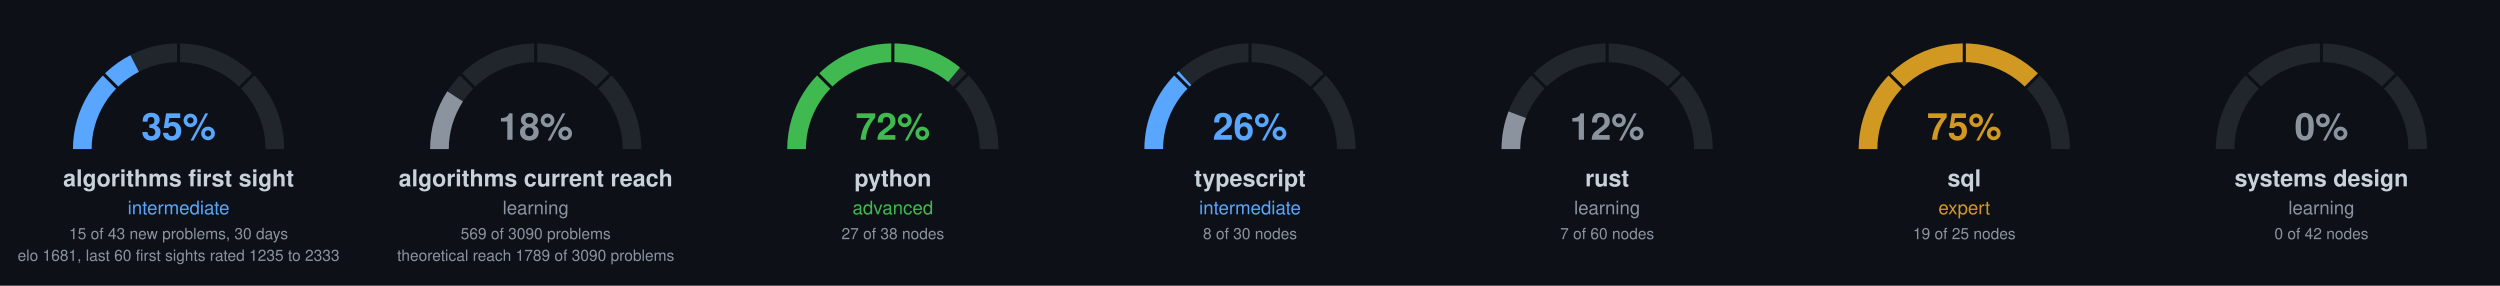
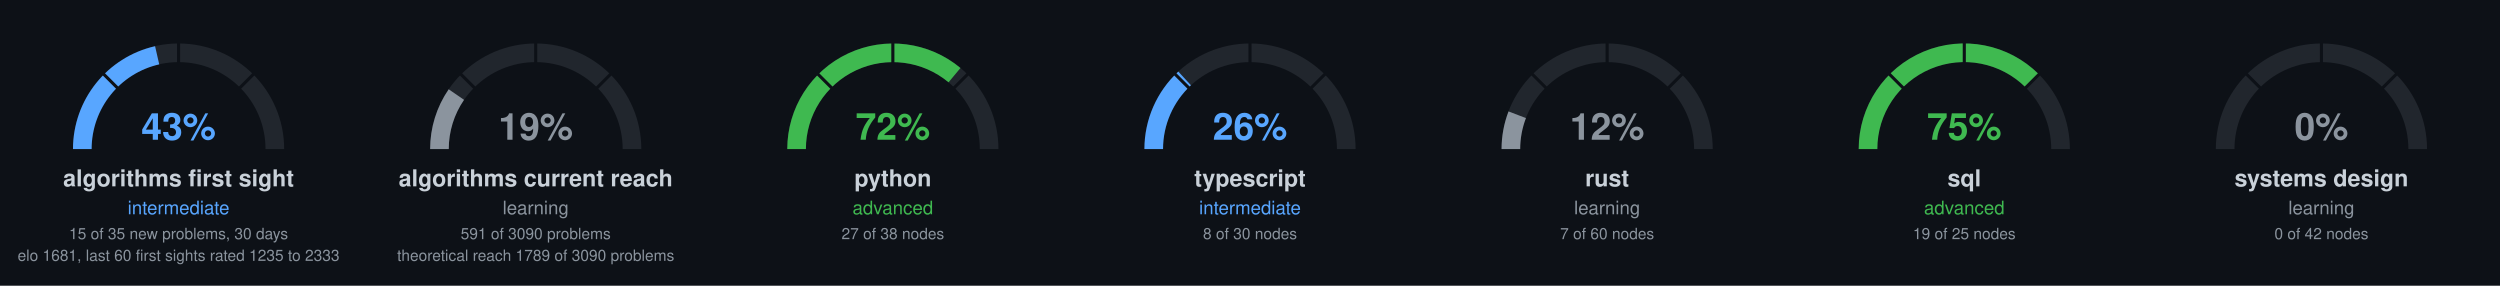
<svg xmlns="http://www.w3.org/2000/svg" width="1610" height="184" viewBox="0 0 1610 184" font-family="-apple-system, BlinkMacSystemFont, Segoe UI, Helvetica, Arial, sans-serif">
  <rect width="1610" height="184" fill="#0d1117" />
  <path d="M53.0,96.0 A62,62 0 0 1 177.0,96.0" fill="none" stroke="#21262d" stroke-width="12" stroke-opacity="1.0" stroke-linecap="butt" />
-   <path d="M53.0,96.0 A62,62 0 0 1 86.7,40.9" fill="none" stroke="#58a6ff" stroke-width="12" stroke-opacity="1.0" stroke-linecap="butt" />
+   <path d="M53.0,96.0 A62,62 0 0 1 101.2,35.6" fill="none" stroke="#58a6ff" stroke-width="12" stroke-opacity="1.0" stroke-linecap="butt" />
  <line x1="77.5" y1="58.5" x2="64.8" y2="45.8" stroke="#0d1117" stroke-width="2" />
  <line x1="115.0" y1="43.0" x2="115.0" y2="25.0" stroke="#0d1117" stroke-width="2" />
  <line x1="152.5" y1="58.5" x2="165.2" y2="45.8" stroke="#0d1117" stroke-width="2" />
-   <text x="115.0" y="90.0" text-anchor="middle" font-size="24" font-weight="bold" fill="#58a6ff">35%</text>
+   <text x="115.0" y="90.0" text-anchor="middle" font-size="24" font-weight="bold" fill="#58a6ff">43%</text>
  <text x="115.0" y="120.0" text-anchor="middle" font-size="15" font-weight="bold" fill="#c9d1d9">algorithms first sight</text>
  <text x="115.0" y="138.0" text-anchor="middle" font-size="12" fill="#58a6ff">intermediate</text>
-   <text x="115.0" y="154.0" text-anchor="middle" font-size="10" fill="#8b949e">15 of 43 new problems, 30 days</text>
+   <text x="115.0" y="154.0" text-anchor="middle" font-size="10" fill="#8b949e">15 of 35 new problems, 30 days</text>
  <text x="115.0" y="168.0" text-anchor="middle" font-size="10" fill="#8b949e">elo 1681, last 60 first sights rated 1235 to 2333</text>
  <path d="M283.0,96.0 A62,62 0 0 1 407.0,96.0" fill="none" stroke="#21262d" stroke-width="12" stroke-opacity="1.0" stroke-linecap="butt" />
-   <path d="M283.0,96.0 A62,62 0 0 1 293.1,62.1" fill="none" stroke="#8b949e" stroke-width="12" stroke-opacity="1.0" stroke-linecap="butt" />
+   <path d="M283.0,96.0 A62,62 0 0 1 293.9,60.9" fill="none" stroke="#8b949e" stroke-width="12" stroke-opacity="1.0" stroke-linecap="butt" />
  <line x1="307.5" y1="58.5" x2="294.8" y2="45.8" stroke="#0d1117" stroke-width="2" />
  <line x1="345.0" y1="43.0" x2="345.0" y2="25.0" stroke="#0d1117" stroke-width="2" />
  <line x1="382.5" y1="58.5" x2="395.2" y2="45.8" stroke="#0d1117" stroke-width="2" />
-   <text x="345.0" y="90.0" text-anchor="middle" font-size="24" font-weight="bold" fill="#8b949e">18%</text>
+   <text x="345.0" y="90.0" text-anchor="middle" font-size="24" font-weight="bold" fill="#8b949e">19%</text>
  <text x="345.0" y="120.0" text-anchor="middle" font-size="15" font-weight="bold" fill="#c9d1d9">algorithms current reach</text>
  <text x="345.0" y="138.0" text-anchor="middle" font-size="12" fill="#8b949e">learning</text>
-   <text x="345.0" y="154.0" text-anchor="middle" font-size="10" fill="#8b949e">569 of 3090 problems</text>
+   <text x="345.0" y="154.0" text-anchor="middle" font-size="10" fill="#8b949e">591 of 3090 problems</text>
  <text x="345.0" y="168.0" text-anchor="middle" font-size="10" fill="#8b949e">theoretical reach 1789 of 3090 problems</text>
  <path d="M513.0,96.0 A62,62 0 0 1 637.0,96.0" fill="none" stroke="#21262d" stroke-width="12" stroke-opacity="1.0" stroke-linecap="butt" />
-   <path d="M513.0,96.0 A62,62 0 0 1 614.4,48.1" fill="none" stroke="#3fb950" stroke-width="12" stroke-opacity="1.0" stroke-linecap="butt" />
+   <path d="M513.0,96.0 A62,62 0 0 1 614.7,48.4" fill="none" stroke="#3fb950" stroke-width="12" stroke-opacity="1.0" stroke-linecap="butt" />
  <line x1="537.5" y1="58.5" x2="524.8" y2="45.8" stroke="#0d1117" stroke-width="2" />
  <line x1="575.0" y1="43.0" x2="575.0" y2="25.0" stroke="#0d1117" stroke-width="2" />
  <line x1="612.5" y1="58.5" x2="625.2" y2="45.8" stroke="#0d1117" stroke-width="2" />
  <text x="575.0" y="90.0" text-anchor="middle" font-size="24" font-weight="bold" fill="#3fb950">72%</text>
  <text x="575.0" y="120.0" text-anchor="middle" font-size="15" font-weight="bold" fill="#c9d1d9">python</text>
  <text x="575.0" y="138.0" text-anchor="middle" font-size="12" fill="#3fb950">advanced</text>
  <text x="575.0" y="154.0" text-anchor="middle" font-size="10" fill="#8b949e">27 of 38 nodes</text>
  <path d="M743.0,96.0 A62,62 0 0 1 867.0,96.0" fill="none" stroke="#21262d" stroke-width="12" stroke-opacity="1.0" stroke-linecap="butt" />
-   <path d="M743.0,96.0 A62,62 0 0 1 763.1,50.3" fill="none" stroke="#58a6ff" stroke-width="12" stroke-opacity="1.0" stroke-linecap="butt" />
+   <path d="M743.0,96.0 A62,62 0 0 1 762.9,50.5" fill="none" stroke="#58a6ff" stroke-width="12" stroke-opacity="1.0" stroke-linecap="butt" />
  <line x1="767.5" y1="58.5" x2="754.8" y2="45.8" stroke="#0d1117" stroke-width="2" />
  <line x1="805.0" y1="43.0" x2="805.0" y2="25.0" stroke="#0d1117" stroke-width="2" />
  <line x1="842.5" y1="58.5" x2="855.2" y2="45.8" stroke="#0d1117" stroke-width="2" />
  <text x="805.0" y="90.0" text-anchor="middle" font-size="24" font-weight="bold" fill="#58a6ff">26%</text>
  <text x="805.0" y="120.0" text-anchor="middle" font-size="15" font-weight="bold" fill="#c9d1d9">typescript</text>
  <text x="805.0" y="138.0" text-anchor="middle" font-size="12" fill="#58a6ff">intermediate</text>
  <text x="805.0" y="154.0" text-anchor="middle" font-size="10" fill="#8b949e">8 of 30 nodes</text>
  <path d="M973.0,96.0 A62,62 0 0 1 1097.0,96.0" fill="none" stroke="#21262d" stroke-width="12" stroke-opacity="1.0" stroke-linecap="butt" />
  <path d="M973.0,96.0 A62,62 0 0 1 977.1,73.9" fill="none" stroke="#8b949e" stroke-width="12" stroke-opacity="1.0" stroke-linecap="butt" />
  <line x1="997.5" y1="58.5" x2="984.8" y2="45.8" stroke="#0d1117" stroke-width="2" />
  <line x1="1035.0" y1="43.0" x2="1035.0" y2="25.0" stroke="#0d1117" stroke-width="2" />
  <line x1="1072.5" y1="58.5" x2="1085.2" y2="45.8" stroke="#0d1117" stroke-width="2" />
  <text x="1035.0" y="90.0" text-anchor="middle" font-size="24" font-weight="bold" fill="#8b949e">12%</text>
  <text x="1035.0" y="120.0" text-anchor="middle" font-size="15" font-weight="bold" fill="#c9d1d9">rust</text>
  <text x="1035.0" y="138.0" text-anchor="middle" font-size="12" fill="#8b949e">learning</text>
  <text x="1035.0" y="154.0" text-anchor="middle" font-size="10" fill="#8b949e">7 of 60 nodes</text>
  <path d="M1203.0,96.0 A62,62 0 0 1 1327.0,96.0" fill="none" stroke="#21262d" stroke-width="12" stroke-opacity="1.0" stroke-linecap="butt" />
-   <path d="M1203.0,96.0 A62,62 0 0 1 1308.9,52.2" fill="none" stroke="#d29922" stroke-width="12" stroke-opacity="1.0" stroke-linecap="butt" />
+   <path d="M1203.0,96.0 A62,62 0 0 1 1308.7,52.0" fill="none" stroke="#3fb950" stroke-width="12" stroke-opacity="1.0" stroke-linecap="butt" />
  <line x1="1227.5" y1="58.5" x2="1214.8" y2="45.8" stroke="#0d1117" stroke-width="2" />
  <line x1="1265.0" y1="43.0" x2="1265.0" y2="25.0" stroke="#0d1117" stroke-width="2" />
  <line x1="1302.5" y1="58.5" x2="1315.2" y2="45.8" stroke="#0d1117" stroke-width="2" />
-   <text x="1265.0" y="90.0" text-anchor="middle" font-size="24" font-weight="bold" fill="#d29922">75%</text>
+   <text x="1265.0" y="90.0" text-anchor="middle" font-size="24" font-weight="bold" fill="#3fb950">75%</text>
  <text x="1265.0" y="120.0" text-anchor="middle" font-size="15" font-weight="bold" fill="#c9d1d9">sql</text>
-   <text x="1265.0" y="138.0" text-anchor="middle" font-size="12" fill="#d29922">expert</text>
+   <text x="1265.0" y="138.0" text-anchor="middle" font-size="12" fill="#3fb950">advanced</text>
  <text x="1265.0" y="154.0" text-anchor="middle" font-size="10" fill="#8b949e">19 of 25 nodes</text>
  <path d="M1433.0,96.0 A62,62 0 0 1 1557.0,96.0" fill="none" stroke="#21262d" stroke-width="12" stroke-opacity="1.0" stroke-linecap="butt" />
  <line x1="1457.5" y1="58.5" x2="1444.8" y2="45.8" stroke="#0d1117" stroke-width="2" />
  <line x1="1495.0" y1="43.0" x2="1495.0" y2="25.0" stroke="#0d1117" stroke-width="2" />
  <line x1="1532.5" y1="58.5" x2="1545.2" y2="45.8" stroke="#0d1117" stroke-width="2" />
  <text x="1495.0" y="90.0" text-anchor="middle" font-size="24" font-weight="bold" fill="#8b949e">0%</text>
  <text x="1495.0" y="120.0" text-anchor="middle" font-size="15" font-weight="bold" fill="#c9d1d9">systems design</text>
  <text x="1495.0" y="138.0" text-anchor="middle" font-size="12" fill="#8b949e">learning</text>
  <text x="1495.0" y="154.0" text-anchor="middle" font-size="10" fill="#8b949e">0 of 42 nodes</text>
</svg>
